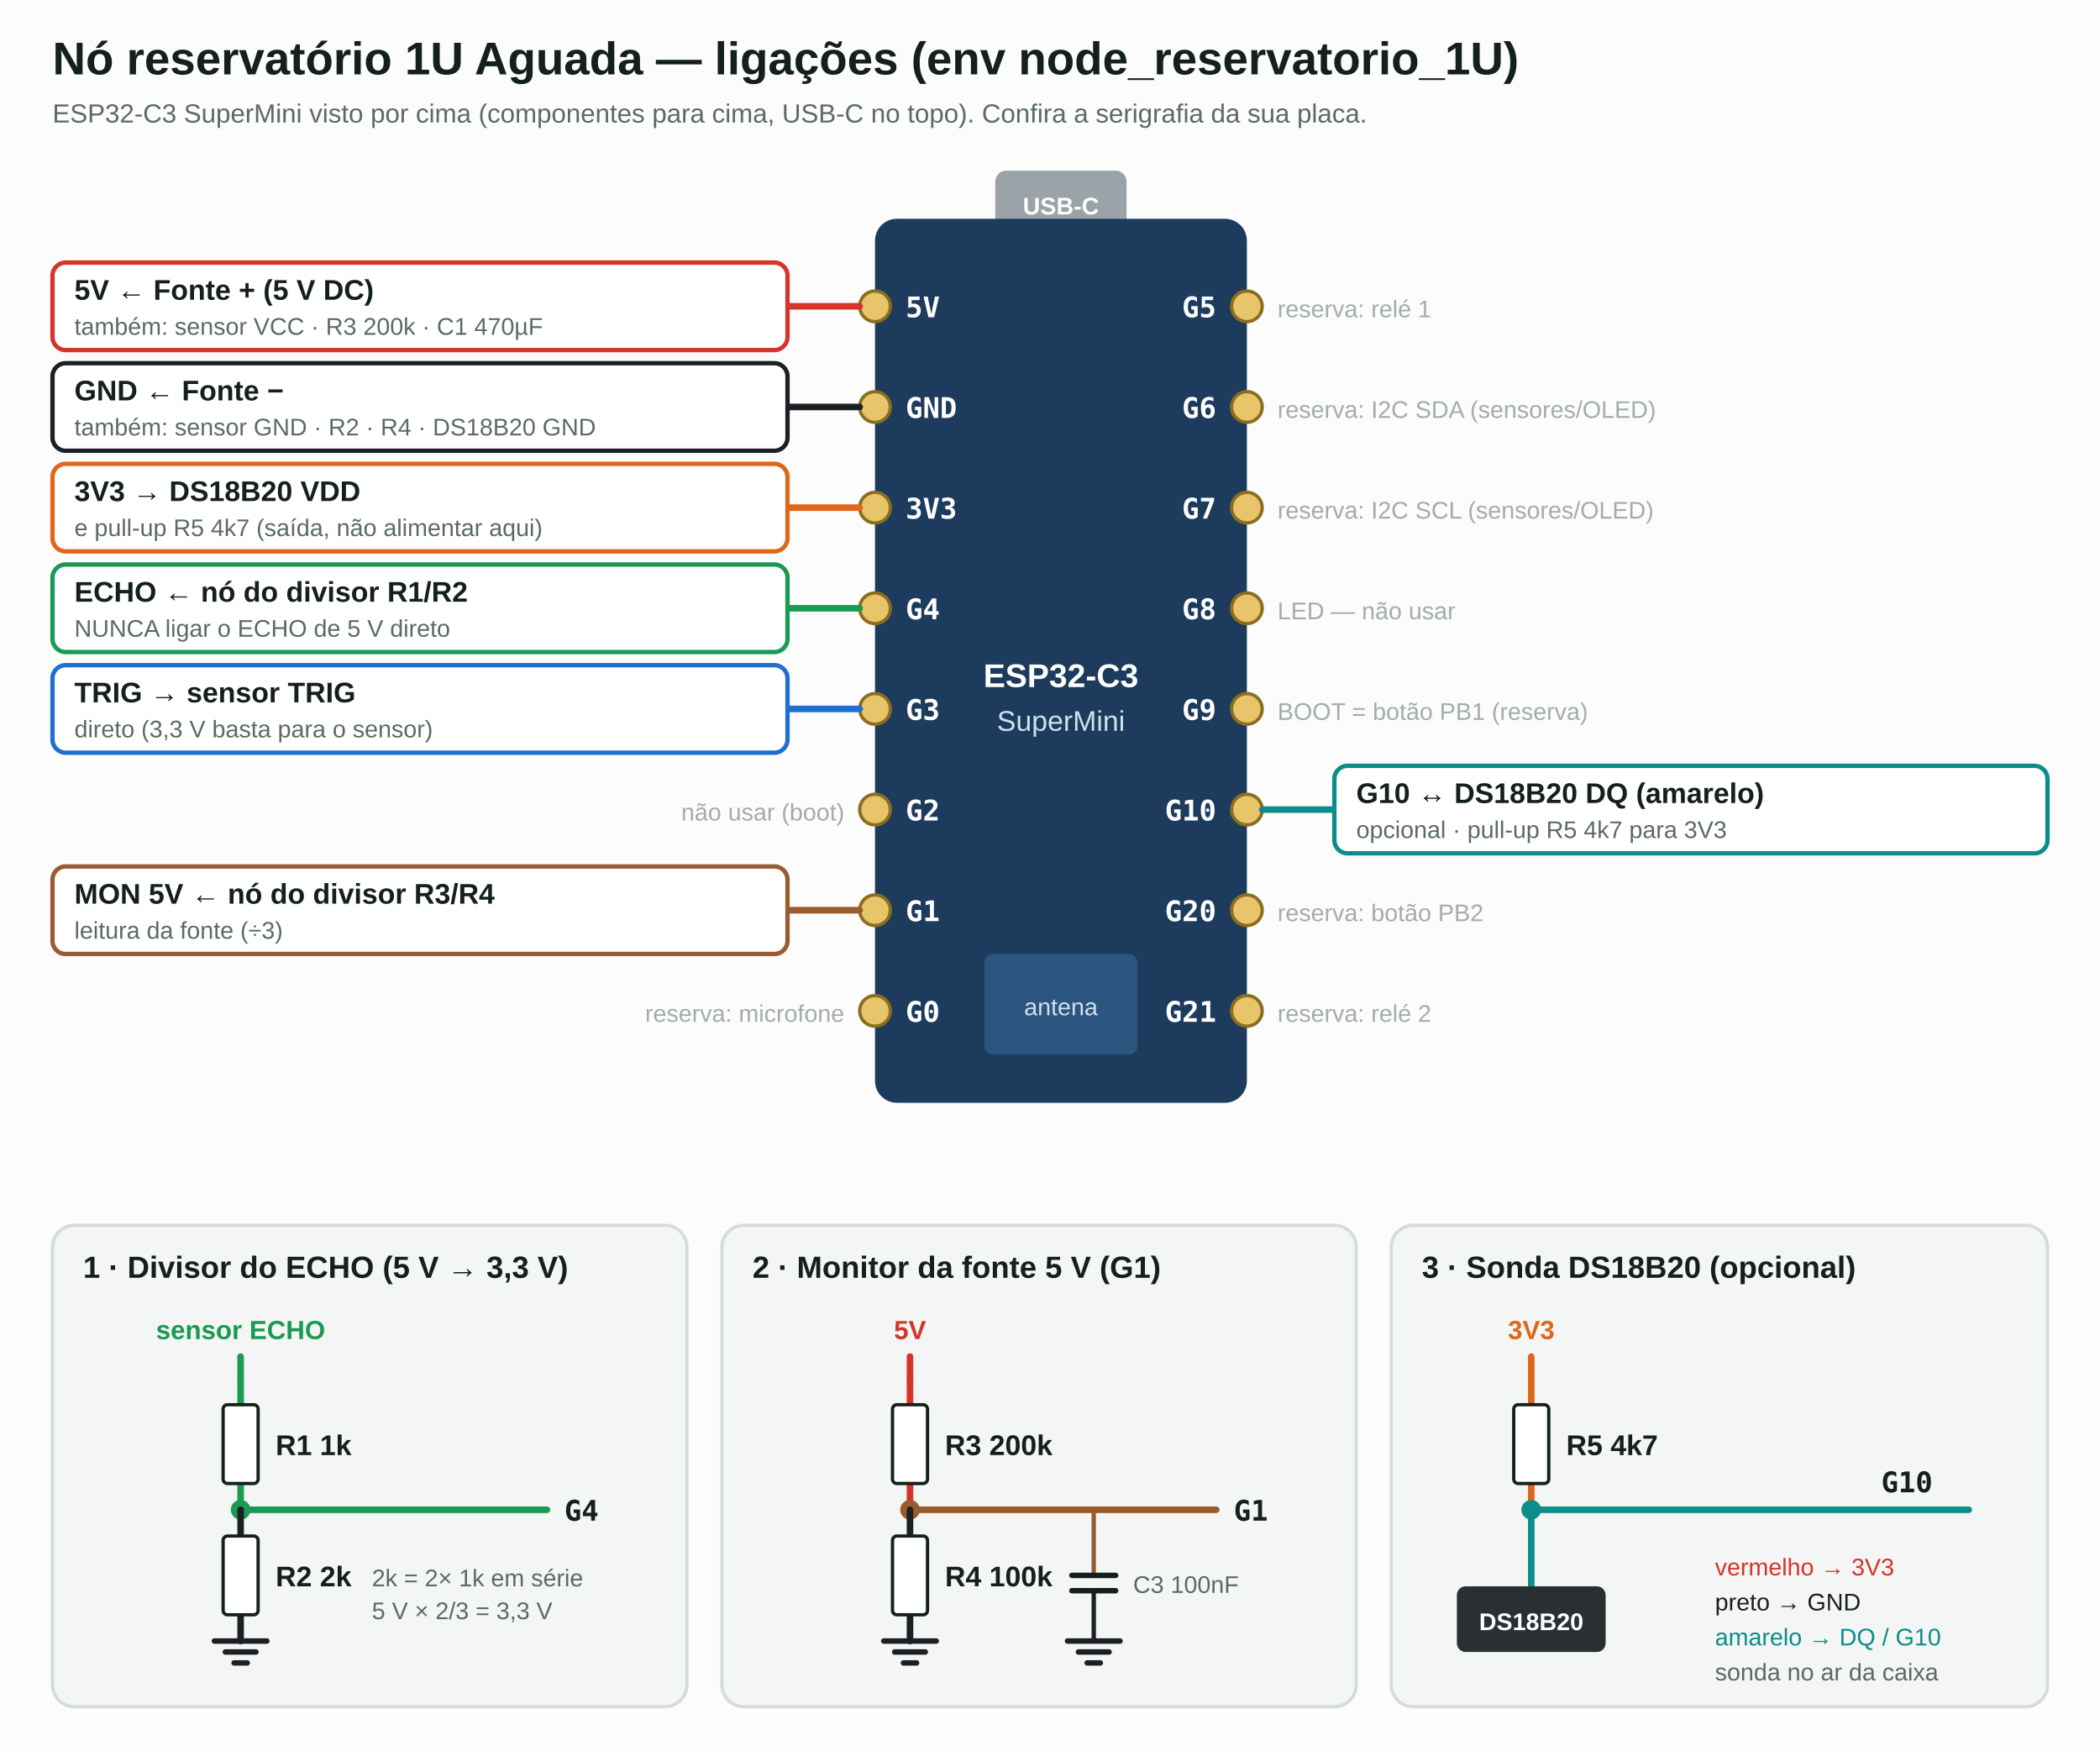
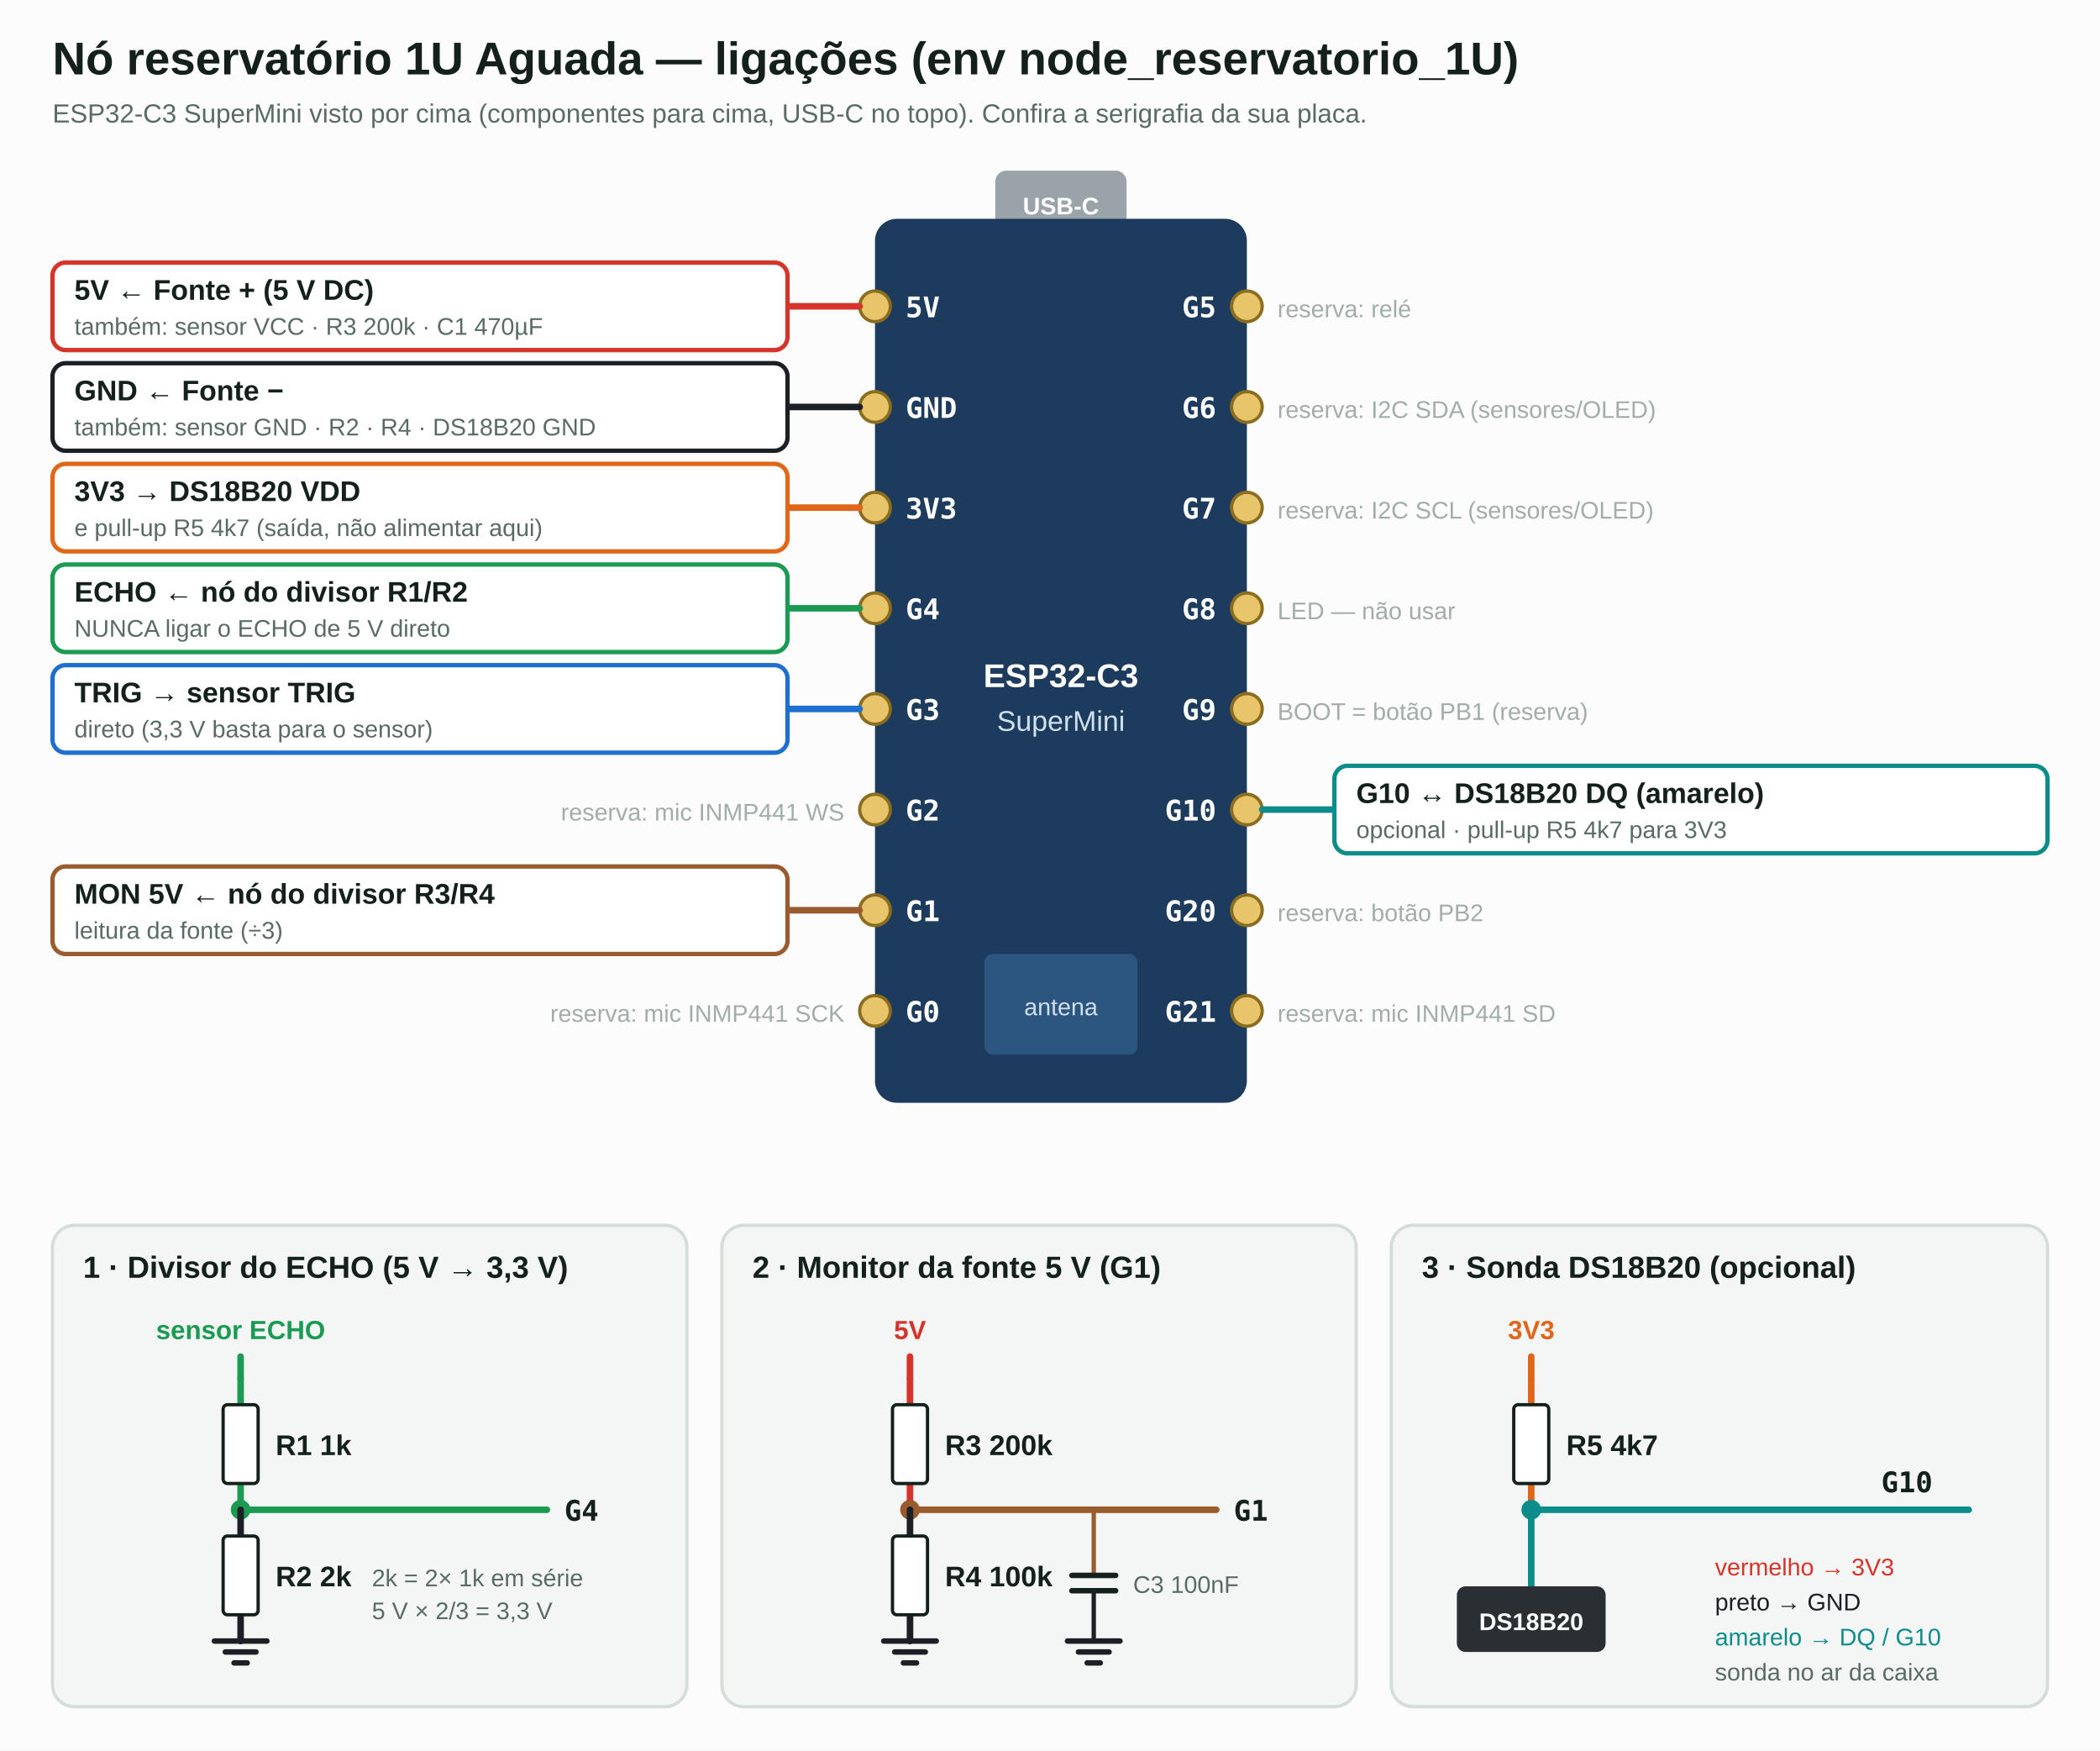
<svg xmlns="http://www.w3.org/2000/svg" viewBox="0 0 960 800" width="960" height="800">
  <rect width="960" height="800" fill="#fbfcfb" />
  <text x="24" y="34" font-family="Arial,Helvetica,sans-serif" font-size="21" font-weight="700" fill="#14201b" text-anchor="start">Nó reservatório 1U Aguada — ligações (env node_reservatorio_1U)</text>
  <text x="24" y="56" font-family="Arial,Helvetica,sans-serif" font-size="12" font-weight="400" fill="#5a6b64" text-anchor="start">ESP32-C3 SuperMini visto por cima (componentes para cima, USB-C no topo). Confira a serigrafia da sua placa.</text>
  <rect x="455" y="78" width="60" height="30" rx="5" fill="#9aa3a8" stroke="none" stroke-width="1.5" />
  <text x="485" y="98" font-family="Arial,Helvetica,sans-serif" font-size="11" font-weight="700" fill="#fff" text-anchor="middle">USB-C</text>
  <rect x="400" y="100" width="170" height="404" rx="10" fill="#1d3b5c" stroke="none" stroke-width="1.5" />
  <text x="485.0" y="314" font-family="Arial,Helvetica,sans-serif" font-size="15" font-weight="700" fill="#fff" text-anchor="middle">ESP32-C3</text>
  <text x="485.0" y="334" font-family="Arial,Helvetica,sans-serif" font-size="13" font-weight="400" fill="#cfe0ee" text-anchor="middle">SuperMini</text>
  <rect x="450" y="436" width="70" height="46" rx="4" fill="#2c557f" stroke="none" stroke-width="1.5" />
  <text x="485" y="464" font-family="Arial,Helvetica,sans-serif" font-size="11" font-weight="400" fill="#cfe0ee" text-anchor="middle">antena</text>
  <circle cx="400" cy="140" r="7" fill="#e8c46a" stroke="#8a6d1f" stroke-width="1.5" />
  <text x="414" y="145" font-family="DejaVu Sans Mono,Consolas,monospace" font-size="13" font-weight="700" fill="#fff" text-anchor="start">5V</text>
  <circle cx="400" cy="186" r="7" fill="#e8c46a" stroke="#8a6d1f" stroke-width="1.5" />
  <text x="414" y="191" font-family="DejaVu Sans Mono,Consolas,monospace" font-size="13" font-weight="700" fill="#fff" text-anchor="start">GND</text>
  <circle cx="400" cy="232" r="7" fill="#e8c46a" stroke="#8a6d1f" stroke-width="1.5" />
  <text x="414" y="237" font-family="DejaVu Sans Mono,Consolas,monospace" font-size="13" font-weight="700" fill="#fff" text-anchor="start">3V3</text>
  <circle cx="400" cy="278" r="7" fill="#e8c46a" stroke="#8a6d1f" stroke-width="1.5" />
  <text x="414" y="283" font-family="DejaVu Sans Mono,Consolas,monospace" font-size="13" font-weight="700" fill="#fff" text-anchor="start">G4</text>
  <circle cx="400" cy="324" r="7" fill="#e8c46a" stroke="#8a6d1f" stroke-width="1.5" />
  <text x="414" y="329" font-family="DejaVu Sans Mono,Consolas,monospace" font-size="13" font-weight="700" fill="#fff" text-anchor="start">G3</text>
  <circle cx="400" cy="370" r="7" fill="#e8c46a" stroke="#8a6d1f" stroke-width="1.5" />
  <text x="414" y="375" font-family="DejaVu Sans Mono,Consolas,monospace" font-size="13" font-weight="700" fill="#fff" text-anchor="start">G2</text>
  <circle cx="400" cy="416" r="7" fill="#e8c46a" stroke="#8a6d1f" stroke-width="1.5" />
  <text x="414" y="421" font-family="DejaVu Sans Mono,Consolas,monospace" font-size="13" font-weight="700" fill="#fff" text-anchor="start">G1</text>
  <circle cx="400" cy="462" r="7" fill="#e8c46a" stroke="#8a6d1f" stroke-width="1.5" />
  <text x="414" y="467" font-family="DejaVu Sans Mono,Consolas,monospace" font-size="13" font-weight="700" fill="#fff" text-anchor="start">G0</text>
  <circle cx="570" cy="140" r="7" fill="#e8c46a" stroke="#8a6d1f" stroke-width="1.5" />
  <text x="556" y="145" font-family="DejaVu Sans Mono,Consolas,monospace" font-size="13" font-weight="700" fill="#fff" text-anchor="end">G5</text>
  <circle cx="570" cy="186" r="7" fill="#e8c46a" stroke="#8a6d1f" stroke-width="1.5" />
  <text x="556" y="191" font-family="DejaVu Sans Mono,Consolas,monospace" font-size="13" font-weight="700" fill="#fff" text-anchor="end">G6</text>
  <circle cx="570" cy="232" r="7" fill="#e8c46a" stroke="#8a6d1f" stroke-width="1.5" />
  <text x="556" y="237" font-family="DejaVu Sans Mono,Consolas,monospace" font-size="13" font-weight="700" fill="#fff" text-anchor="end">G7</text>
  <circle cx="570" cy="278" r="7" fill="#e8c46a" stroke="#8a6d1f" stroke-width="1.5" />
  <text x="556" y="283" font-family="DejaVu Sans Mono,Consolas,monospace" font-size="13" font-weight="700" fill="#fff" text-anchor="end">G8</text>
  <circle cx="570" cy="324" r="7" fill="#e8c46a" stroke="#8a6d1f" stroke-width="1.5" />
  <text x="556" y="329" font-family="DejaVu Sans Mono,Consolas,monospace" font-size="13" font-weight="700" fill="#fff" text-anchor="end">G9</text>
  <circle cx="570" cy="370" r="7" fill="#e8c46a" stroke="#8a6d1f" stroke-width="1.5" />
  <text x="556" y="375" font-family="DejaVu Sans Mono,Consolas,monospace" font-size="13" font-weight="700" fill="#fff" text-anchor="end">G10</text>
  <circle cx="570" cy="416" r="7" fill="#e8c46a" stroke="#8a6d1f" stroke-width="1.5" />
  <text x="556" y="421" font-family="DejaVu Sans Mono,Consolas,monospace" font-size="13" font-weight="700" fill="#fff" text-anchor="end">G20</text>
  <circle cx="570" cy="462" r="7" fill="#e8c46a" stroke="#8a6d1f" stroke-width="1.5" />
  <text x="556" y="467" font-family="DejaVu Sans Mono,Consolas,monospace" font-size="13" font-weight="700" fill="#fff" text-anchor="end">G21</text>
  <path d="M393,140 L360,140" fill="none" stroke="#d6332a" stroke-width="3" stroke-linecap="round" stroke-linejoin="round" />
  <rect x="24" y="120" width="336" height="40" rx="6" fill="#fff" stroke="#d6332a" stroke-width="2" />
  <text x="34" y="137" font-family="Arial,Helvetica,sans-serif" font-size="13" font-weight="700" fill="#14201b" text-anchor="start">5V  ← Fonte + (5 V DC)</text>
  <text x="34" y="153" font-family="Arial,Helvetica,sans-serif" font-size="11" font-weight="400" fill="#5a6b64" text-anchor="start">também: sensor VCC · R3 200k · C1 470µF</text>
  <path d="M393,186 L360,186" fill="none" stroke="#1c1f23" stroke-width="3" stroke-linecap="round" stroke-linejoin="round" />
  <rect x="24" y="166" width="336" height="40" rx="6" fill="#fff" stroke="#1c1f23" stroke-width="2" />
  <text x="34" y="183" font-family="Arial,Helvetica,sans-serif" font-size="13" font-weight="700" fill="#14201b" text-anchor="start">GND ← Fonte −</text>
  <text x="34" y="199" font-family="Arial,Helvetica,sans-serif" font-size="11" font-weight="400" fill="#5a6b64" text-anchor="start">também: sensor GND · R2 · R4 · DS18B20 GND</text>
  <path d="M393,232 L360,232" fill="none" stroke="#e0661a" stroke-width="3" stroke-linecap="round" stroke-linejoin="round" />
  <rect x="24" y="212" width="336" height="40" rx="6" fill="#fff" stroke="#e0661a" stroke-width="2" />
  <text x="34" y="229" font-family="Arial,Helvetica,sans-serif" font-size="13" font-weight="700" fill="#14201b" text-anchor="start">3V3 → DS18B20 VDD</text>
  <text x="34" y="245" font-family="Arial,Helvetica,sans-serif" font-size="11" font-weight="400" fill="#5a6b64" text-anchor="start">e pull-up R5 4k7 (saída, não alimentar aqui)</text>
  <path d="M393,278 L360,278" fill="none" stroke="#1a9a52" stroke-width="3" stroke-linecap="round" stroke-linejoin="round" />
  <rect x="24" y="258" width="336" height="40" rx="6" fill="#fff" stroke="#1a9a52" stroke-width="2" />
  <text x="34" y="275" font-family="Arial,Helvetica,sans-serif" font-size="13" font-weight="700" fill="#14201b" text-anchor="start">ECHO ← nó do divisor R1/R2</text>
  <text x="34" y="291" font-family="Arial,Helvetica,sans-serif" font-size="11" font-weight="400" fill="#5a6b64" text-anchor="start">NUNCA ligar o ECHO de 5 V direto</text>
  <path d="M393,324 L360,324" fill="none" stroke="#1f6fd1" stroke-width="3" stroke-linecap="round" stroke-linejoin="round" />
  <rect x="24" y="304" width="336" height="40" rx="6" fill="#fff" stroke="#1f6fd1" stroke-width="2" />
  <text x="34" y="321" font-family="Arial,Helvetica,sans-serif" font-size="13" font-weight="700" fill="#14201b" text-anchor="start">TRIG → sensor TRIG</text>
  <text x="34" y="337" font-family="Arial,Helvetica,sans-serif" font-size="11" font-weight="400" fill="#5a6b64" text-anchor="start">direto (3,3 V basta para o sensor)</text>
-   <text x="386" y="375" font-family="Arial,Helvetica,sans-serif" font-size="11" font-weight="400" fill="#a3ada8" text-anchor="end">não usar (boot)</text>
+   <text x="386" y="375" font-family="Arial,Helvetica,sans-serif" font-size="11" font-weight="400" fill="#a3ada8" text-anchor="end">reserva: mic INMP441 WS</text>
  <path d="M393,416 L360,416" fill="none" stroke="#9a5b2e" stroke-width="3" stroke-linecap="round" stroke-linejoin="round" />
  <rect x="24" y="396" width="336" height="40" rx="6" fill="#fff" stroke="#9a5b2e" stroke-width="2" />
  <text x="34" y="413" font-family="Arial,Helvetica,sans-serif" font-size="13" font-weight="700" fill="#14201b" text-anchor="start">MON 5V ← nó do divisor R3/R4</text>
  <text x="34" y="429" font-family="Arial,Helvetica,sans-serif" font-size="11" font-weight="400" fill="#5a6b64" text-anchor="start">leitura da fonte (÷3)</text>
-   <text x="386" y="467" font-family="Arial,Helvetica,sans-serif" font-size="11" font-weight="400" fill="#a3ada8" text-anchor="end">reserva: microfone</text>
-   <text x="584" y="145" font-family="Arial,Helvetica,sans-serif" font-size="11" font-weight="400" fill="#a3ada8" text-anchor="start">reserva: relé 1</text>
+   <text x="386" y="467" font-family="Arial,Helvetica,sans-serif" font-size="11" font-weight="400" fill="#a3ada8" text-anchor="end">reserva: mic INMP441 SCK</text>
+   <text x="584" y="145" font-family="Arial,Helvetica,sans-serif" font-size="11" font-weight="400" fill="#a3ada8" text-anchor="start">reserva: relé</text>
  <text x="584" y="191" font-family="Arial,Helvetica,sans-serif" font-size="11" font-weight="400" fill="#a3ada8" text-anchor="start">reserva: I2C SDA (sensores/OLED)</text>
  <text x="584" y="237" font-family="Arial,Helvetica,sans-serif" font-size="11" font-weight="400" fill="#a3ada8" text-anchor="start">reserva: I2C SCL (sensores/OLED)</text>
  <text x="584" y="283" font-family="Arial,Helvetica,sans-serif" font-size="11" font-weight="400" fill="#a3ada8" text-anchor="start">LED — não usar</text>
  <text x="584" y="329" font-family="Arial,Helvetica,sans-serif" font-size="11" font-weight="400" fill="#a3ada8" text-anchor="start">BOOT = botão PB1 (reserva)</text>
  <path d="M577,370 L610,370" fill="none" stroke="#0d8c8c" stroke-width="3" stroke-linecap="round" stroke-linejoin="round" />
  <rect x="610" y="350" width="326" height="40" rx="6" fill="#fff" stroke="#0d8c8c" stroke-width="2" />
  <text x="620" y="367" font-family="Arial,Helvetica,sans-serif" font-size="13" font-weight="700" fill="#14201b" text-anchor="start">G10 ↔ DS18B20 DQ (amarelo)</text>
  <text x="620" y="383" font-family="Arial,Helvetica,sans-serif" font-size="11" font-weight="400" fill="#5a6b64" text-anchor="start">opcional · pull-up R5 4k7 para 3V3</text>
  <text x="584" y="421" font-family="Arial,Helvetica,sans-serif" font-size="11" font-weight="400" fill="#a3ada8" text-anchor="start">reserva: botão PB2</text>
-   <text x="584" y="467" font-family="Arial,Helvetica,sans-serif" font-size="11" font-weight="400" fill="#a3ada8" text-anchor="start">reserva: relé 2</text>
+   <text x="584" y="467" font-family="Arial,Helvetica,sans-serif" font-size="11" font-weight="400" fill="#a3ada8" text-anchor="start">reserva: mic INMP441 SD</text>
  <rect x="24" y="560" width="290" height="220" rx="10" fill="#f3f6f4" stroke="#d5ddd8" stroke-width="1.5" />
  <text x="38" y="584" font-family="Arial,Helvetica,sans-serif" font-size="14" font-weight="700" fill="#14201b" text-anchor="start">1 · Divisor do ECHO (5 V → 3,3 V)</text>
  <text x="110" y="612" font-family="Arial,Helvetica,sans-serif" font-size="12" font-weight="700" fill="#1a9a52" text-anchor="middle">sensor ECHO</text>
  <path d="M110,620 L110,630" fill="none" stroke="#1a9a52" stroke-width="3" stroke-linecap="round" stroke-linejoin="round" />
  <path d="M110,630 L110,642.0" fill="none" stroke="#1a9a52" stroke-width="3" stroke-linecap="round" stroke-linejoin="round" />
  <path d="M110,678.0 L110,690" fill="none" stroke="#1a9a52" stroke-width="3" stroke-linecap="round" stroke-linejoin="round" />
  <rect x="102" y="642.0" width="16" height="36" rx="2" fill="#fff" stroke="#14201b" stroke-width="1.5" />
  <text x="126" y="665.0" font-family="Arial,Helvetica,sans-serif" font-size="13" font-weight="700" fill="#14201b" text-anchor="start">R1 1k</text>
  <circle cx="110" cy="690" r="4.5" fill="#1a9a52" />
  <path d="M110,690 L250,690" fill="none" stroke="#1a9a52" stroke-width="3" stroke-linecap="round" stroke-linejoin="round" />
  <text x="258" y="695" font-family="DejaVu Sans Mono,Consolas,monospace" font-size="13" font-weight="700" fill="#14201b" text-anchor="start">G4</text>
  <path d="M110,690 L110,702.0" fill="none" stroke="#1c1f23" stroke-width="3" stroke-linecap="round" stroke-linejoin="round" />
  <path d="M110,738.0 L110,750" fill="none" stroke="#1c1f23" stroke-width="3" stroke-linecap="round" stroke-linejoin="round" />
  <rect x="102" y="702.0" width="16" height="36" rx="2" fill="#fff" stroke="#14201b" stroke-width="1.5" />
  <text x="126" y="725.0" font-family="Arial,Helvetica,sans-serif" font-size="13" font-weight="700" fill="#14201b" text-anchor="start">R2 2k</text>
  <path d="M98,750 L122,750" fill="none" stroke="#1c1f23" stroke-width="2.5" stroke-linecap="round" stroke-linejoin="round" />
  <path d="M103,755 L117,755" fill="none" stroke="#1c1f23" stroke-width="2.5" stroke-linecap="round" stroke-linejoin="round" />
  <path d="M107,760 L113,760" fill="none" stroke="#1c1f23" stroke-width="2.5" stroke-linecap="round" stroke-linejoin="round" />
  <text x="170" y="725" font-family="Arial,Helvetica,sans-serif" font-size="11" font-weight="400" fill="#5a6b64" text-anchor="start">2k = 2× 1k em série</text>
  <text x="170" y="740" font-family="Arial,Helvetica,sans-serif" font-size="11" font-weight="400" fill="#5a6b64" text-anchor="start">5 V × 2/3 = 3,3 V</text>
  <rect x="330" y="560" width="290" height="220" rx="10" fill="#f3f6f4" stroke="#d5ddd8" stroke-width="1.5" />
  <text x="344" y="584" font-family="Arial,Helvetica,sans-serif" font-size="14" font-weight="700" fill="#14201b" text-anchor="start">2 · Monitor da fonte 5 V (G1)</text>
  <text x="416" y="612" font-family="Arial,Helvetica,sans-serif" font-size="12" font-weight="700" fill="#d6332a" text-anchor="middle">5V</text>
  <path d="M416,620 L416,630" fill="none" stroke="#d6332a" stroke-width="3" stroke-linecap="round" stroke-linejoin="round" />
  <path d="M416,630 L416,642.0" fill="none" stroke="#d6332a" stroke-width="3" stroke-linecap="round" stroke-linejoin="round" />
  <path d="M416,678.0 L416,690" fill="none" stroke="#d6332a" stroke-width="3" stroke-linecap="round" stroke-linejoin="round" />
  <rect x="408" y="642.0" width="16" height="36" rx="2" fill="#fff" stroke="#14201b" stroke-width="1.5" />
  <text x="432" y="665.0" font-family="Arial,Helvetica,sans-serif" font-size="13" font-weight="700" fill="#14201b" text-anchor="start">R3 200k</text>
  <circle cx="416" cy="690" r="4.5" fill="#9a5b2e" />
  <path d="M416,690 L556,690" fill="none" stroke="#9a5b2e" stroke-width="3" stroke-linecap="round" stroke-linejoin="round" />
  <text x="564" y="695" font-family="DejaVu Sans Mono,Consolas,monospace" font-size="13" font-weight="700" fill="#14201b" text-anchor="start">G1</text>
  <path d="M416,690 L416,702.0" fill="none" stroke="#1c1f23" stroke-width="3" stroke-linecap="round" stroke-linejoin="round" />
  <path d="M416,738.0 L416,750" fill="none" stroke="#1c1f23" stroke-width="3" stroke-linecap="round" stroke-linejoin="round" />
  <rect x="408" y="702.0" width="16" height="36" rx="2" fill="#fff" stroke="#14201b" stroke-width="1.5" />
  <text x="432" y="725.0" font-family="Arial,Helvetica,sans-serif" font-size="13" font-weight="700" fill="#14201b" text-anchor="start">R4 100k</text>
  <path d="M404,750 L428,750" fill="none" stroke="#1c1f23" stroke-width="2.5" stroke-linecap="round" stroke-linejoin="round" />
  <path d="M409,755 L423,755" fill="none" stroke="#1c1f23" stroke-width="2.5" stroke-linecap="round" stroke-linejoin="round" />
  <path d="M413,760 L419,760" fill="none" stroke="#1c1f23" stroke-width="2.5" stroke-linecap="round" stroke-linejoin="round" />
  <path d="M500,690 L500,720" fill="none" stroke="#9a5b2e" stroke-width="2" stroke-linecap="round" stroke-linejoin="round" />
  <path d="M490,720 L510,720" fill="none" stroke="#14201b" stroke-width="2.5" stroke-linecap="round" stroke-linejoin="round" />
  <path d="M490,727 L510,727" fill="none" stroke="#14201b" stroke-width="2.5" stroke-linecap="round" stroke-linejoin="round" />
  <path d="M500,727 L500,750" fill="none" stroke="#1c1f23" stroke-width="2" stroke-linecap="round" stroke-linejoin="round" />
  <path d="M488,750 L512,750" fill="none" stroke="#1c1f23" stroke-width="2.5" stroke-linecap="round" stroke-linejoin="round" />
  <path d="M493,755 L507,755" fill="none" stroke="#1c1f23" stroke-width="2.5" stroke-linecap="round" stroke-linejoin="round" />
  <path d="M497,760 L503,760" fill="none" stroke="#1c1f23" stroke-width="2.5" stroke-linecap="round" stroke-linejoin="round" />
  <text x="518" y="728" font-family="Arial,Helvetica,sans-serif" font-size="11" font-weight="400" fill="#5a6b64" text-anchor="start">C3 100nF</text>
  <rect x="636" y="560" width="300" height="220" rx="10" fill="#f3f6f4" stroke="#d5ddd8" stroke-width="1.5" />
  <text x="650" y="584" font-family="Arial,Helvetica,sans-serif" font-size="14" font-weight="700" fill="#14201b" text-anchor="start">3 · Sonda DS18B20 (opcional)</text>
  <text x="700" y="612" font-family="Arial,Helvetica,sans-serif" font-size="12" font-weight="700" fill="#e0661a" text-anchor="middle">3V3</text>
  <path d="M700,620 L700,630" fill="none" stroke="#e0661a" stroke-width="3" stroke-linecap="round" stroke-linejoin="round" />
  <path d="M700,630 L700,642.0" fill="none" stroke="#e0661a" stroke-width="3" stroke-linecap="round" stroke-linejoin="round" />
  <path d="M700,678.0 L700,690" fill="none" stroke="#e0661a" stroke-width="3" stroke-linecap="round" stroke-linejoin="round" />
  <rect x="692" y="642.0" width="16" height="36" rx="2" fill="#fff" stroke="#14201b" stroke-width="1.5" />
  <text x="716" y="665.0" font-family="Arial,Helvetica,sans-serif" font-size="13" font-weight="700" fill="#14201b" text-anchor="start">R5 4k7</text>
  <circle cx="700" cy="690" r="4.5" fill="#0d8c8c" />
  <path d="M700,690 L900,690" fill="none" stroke="#0d8c8c" stroke-width="3" stroke-linecap="round" stroke-linejoin="round" />
  <text x="860" y="682" font-family="DejaVu Sans Mono,Consolas,monospace" font-size="13" font-weight="700" fill="#14201b" text-anchor="start">G10</text>
  <path d="M700,690 L700,725" fill="none" stroke="#0d8c8c" stroke-width="3" stroke-linecap="round" stroke-linejoin="round" />
  <rect x="666" y="725" width="68" height="30" rx="4" fill="#2a2f33" stroke="none" stroke-width="1.5" />
  <text x="700" y="745" font-family="Arial,Helvetica,sans-serif" font-size="11" font-weight="700" fill="#fff" text-anchor="middle">DS18B20</text>
  <text x="784" y="720" font-family="Arial,Helvetica,sans-serif" font-size="11" font-weight="400" fill="#d6332a" text-anchor="start">vermelho → 3V3</text>
  <text x="784" y="736" font-family="Arial,Helvetica,sans-serif" font-size="11" font-weight="400" fill="#1c1f23" text-anchor="start">preto → GND</text>
  <text x="784" y="752" font-family="Arial,Helvetica,sans-serif" font-size="11" font-weight="400" fill="#0d8c8c" text-anchor="start">amarelo → DQ / G10</text>
  <text x="784" y="768" font-family="Arial,Helvetica,sans-serif" font-size="11" font-weight="400" fill="#5a6b64" text-anchor="start">sonda no ar da caixa</text>
</svg>
